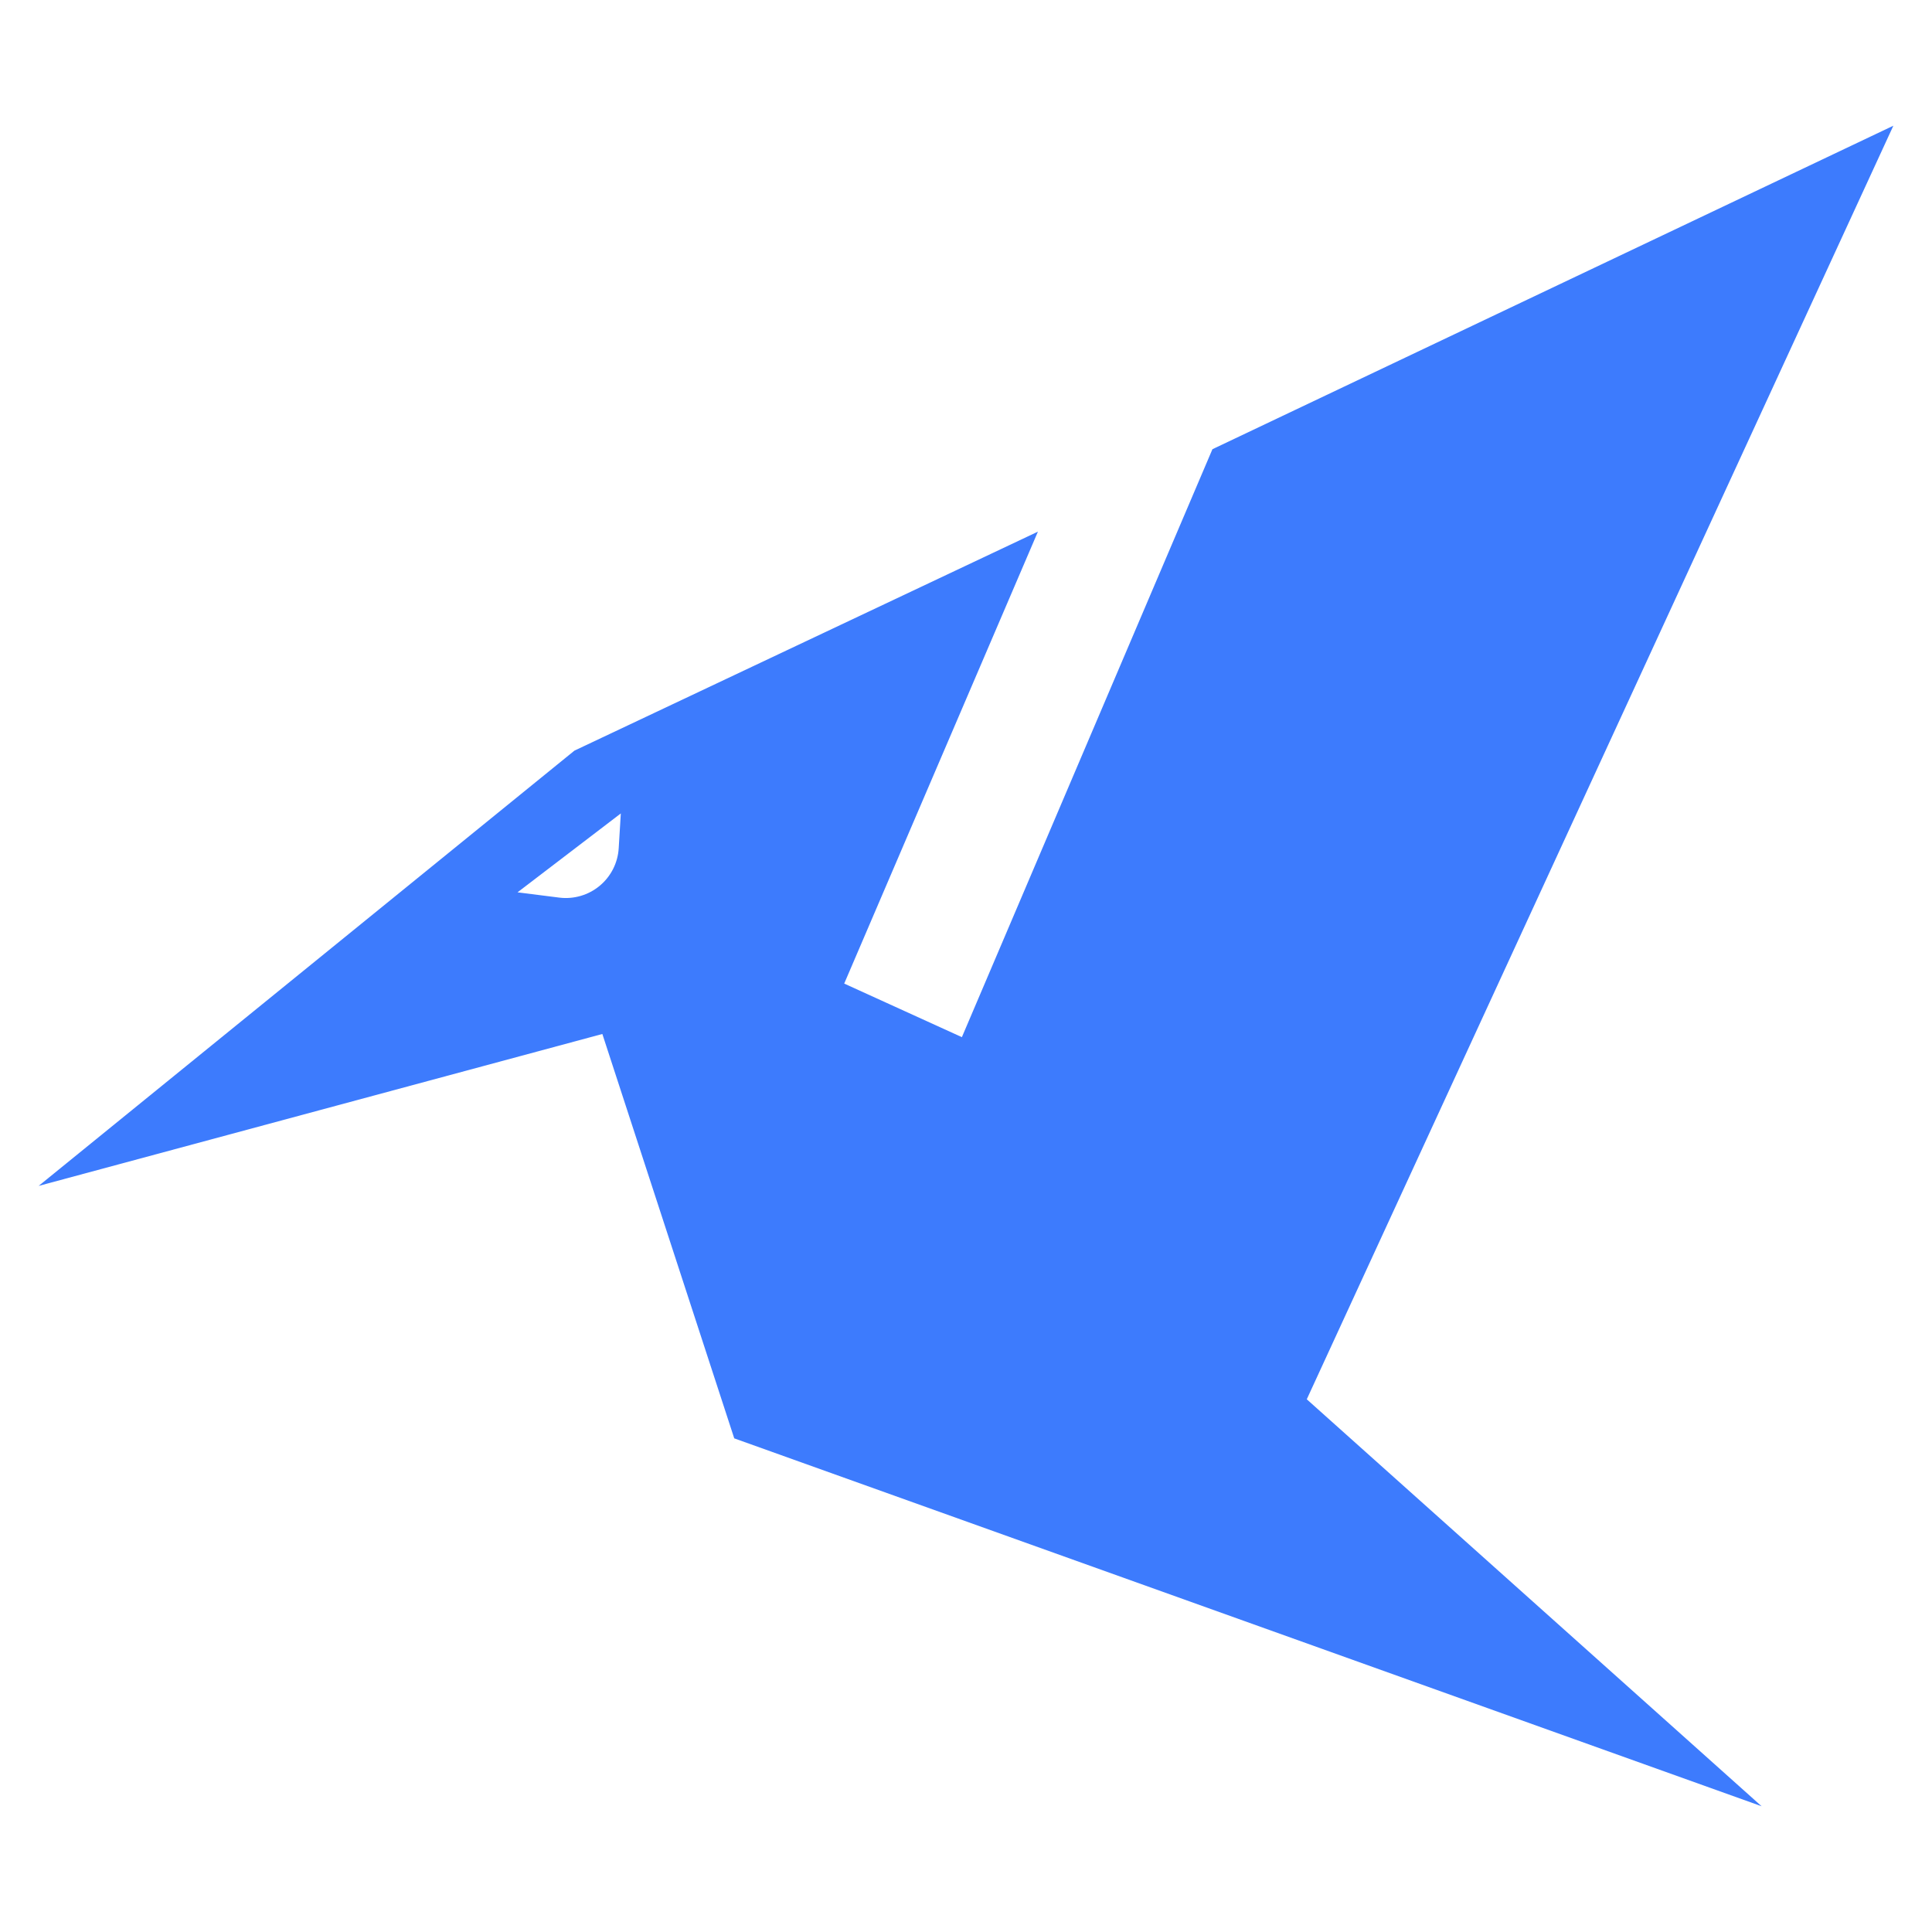
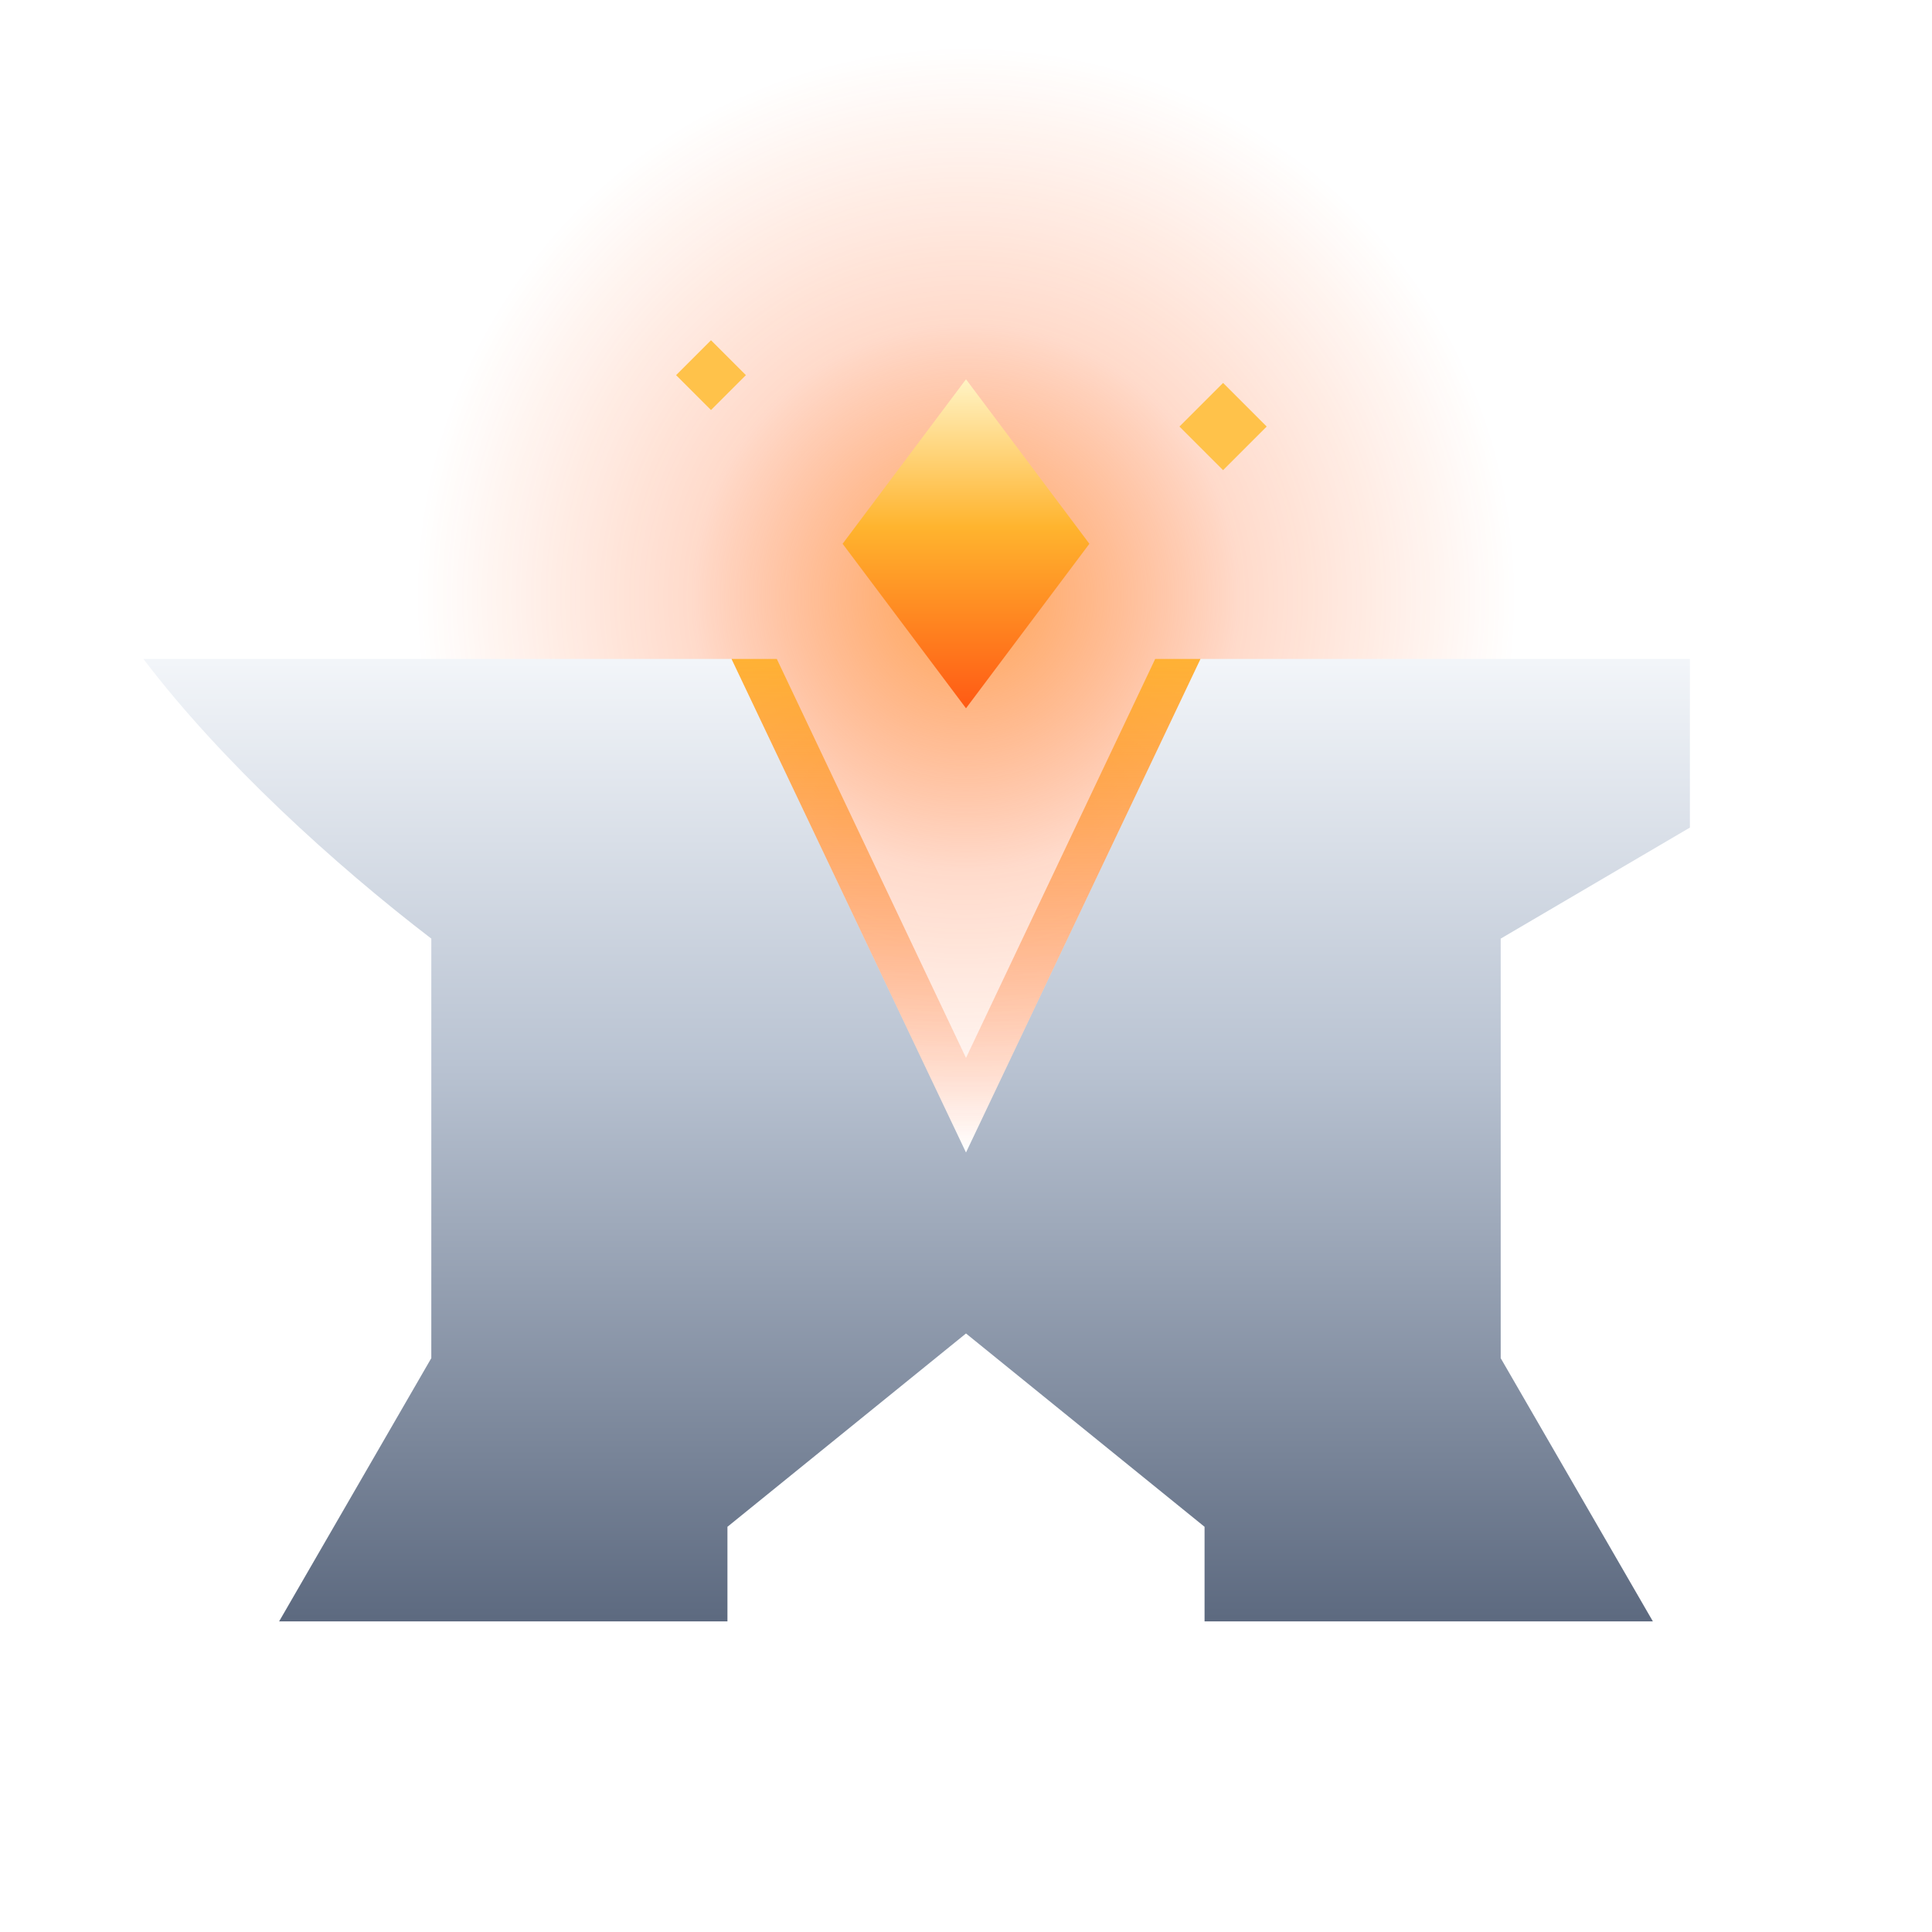
- <svg xmlns="http://www.w3.org/2000/svg" viewBox="0 0 450 450">
-   <path fill="#3d7bfd" fill-rule="evenodd" transform="translate(9.00 29.28) scale(0.96)" d="M450,0,284.79,78.49,224,221.14l-28.55-13,47-109.65L130,151.62,0,257.23l136.77-36.86,32,98.11,249.26,89.26L307.68,309ZM140.74,175.28a12.85,12.85,0,0,1-14.44,12L116.19,186l25.06-19.14Z" />
+ <svg xmlns="http://www.w3.org/2000/svg" viewBox="0 0 1024 1024">
+   <defs>
+     <radialGradient id="bg" cx="50%" cy="46%" r="72%">
+       <stop offset="0" stop-color="#232a38" />
+       <stop offset="0.6" stop-color="#141822" />
+       <stop offset="1" stop-color="#0b0d13" />
+     </radialGradient>
+     <linearGradient id="steel" x1="0" y1="0" x2="0" y2="1">
+       <stop offset="0" stop-color="#f2f5f9" />
+       <stop offset="0.42" stop-color="#b9c3d2" />
+       <stop offset="1" stop-color="#5d6a80" />
+     </linearGradient>
+     <linearGradient id="heat" x1="0" y1="0" x2="0" y2="1">
+       <stop offset="0" stop-color="#ffb02e" stop-opacity="0.95" />
+       <stop offset="1" stop-color="#ff4d12" stop-opacity="0" />
+     </linearGradient>
+     <linearGradient id="ember" x1="0" y1="0" x2="0" y2="1">
+       <stop offset="0" stop-color="#fff3c4" />
+       <stop offset="0.45" stop-color="#ffb42e" />
+       <stop offset="1" stop-color="#ff5a14" />
+     </linearGradient>
+     <radialGradient id="glow">
+       <stop offset="0" stop-color="#ff8a1f" stop-opacity="0.75" />
+       <stop offset="0.5" stop-color="#ff5a14" stop-opacity="0.22" />
+       <stop offset="1" stop-color="#ff5a14" stop-opacity="0" />
+     </radialGradient>
+   </defs>
+   <g id="background">
+     <rect fill="url(#bg)" />
+   </g>
+   <g id="mark" transform="translate(512 540) scale(1.09) translate(-512 -475)">
+     <circle cx="512" cy="270" r="270" fill="url(#glow)" />
+     <path id="anvil" fill="url(#steel)" d="       M 112 300       L 398 300       L 512 540       L 626 300       L 864 300       L 864 382       L 772 436       L 772 640       L 846 768       L 628 768       L 628 722       L 512 628       L 396 722       L 396 768       L 178 768       L 252 640       L 252 436       C 205 400 150 350 112 300 Z" />
+     <path fill="url(#heat)" d="M 398 300 L 512 540 L 626 300 L 604 300 L 512 494 L 420 300 Z" />
+     <path fill="url(#ember)" d="M 512 164 L 572 244 L 512 324 L 452 244 Z" />
+     <g fill="#ffc24a">
+       <rect x="622" y="172" width="30" height="30" transform="rotate(45 637 187)" />
+       <rect x="376" y="150" width="24" height="24" transform="rotate(45 388 162)" />
+     </g>
+   </g>
</svg>
